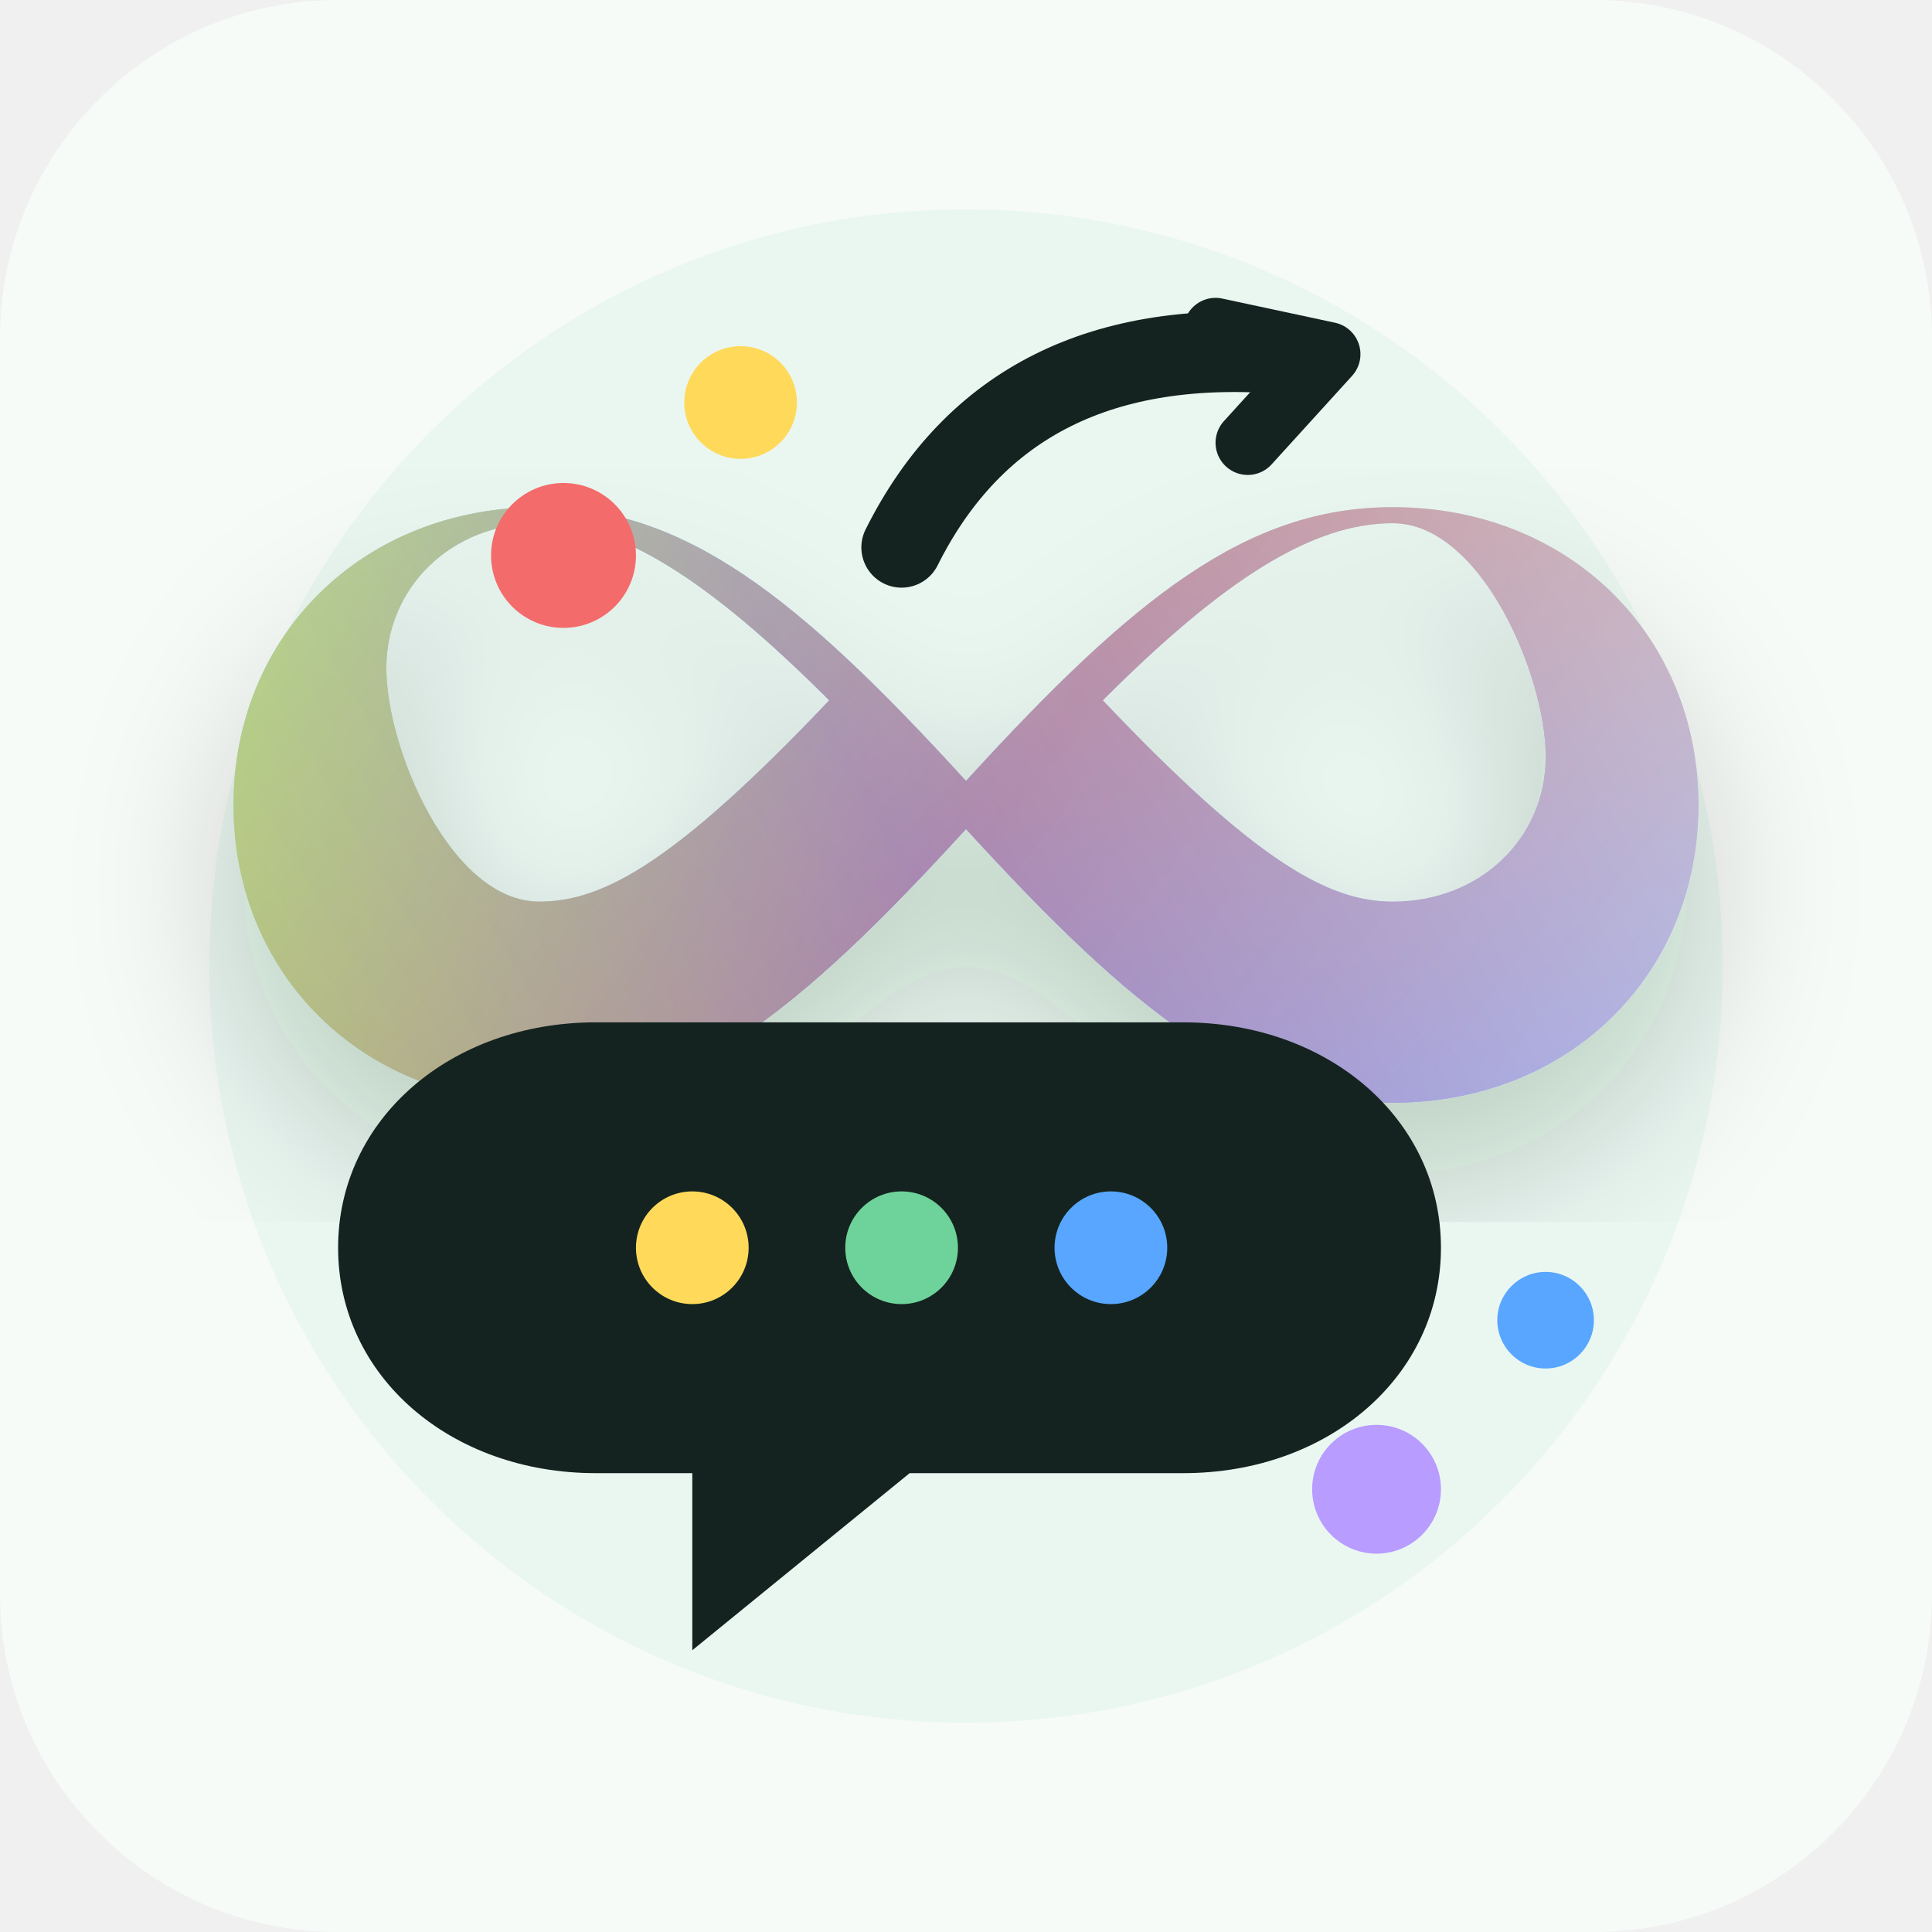
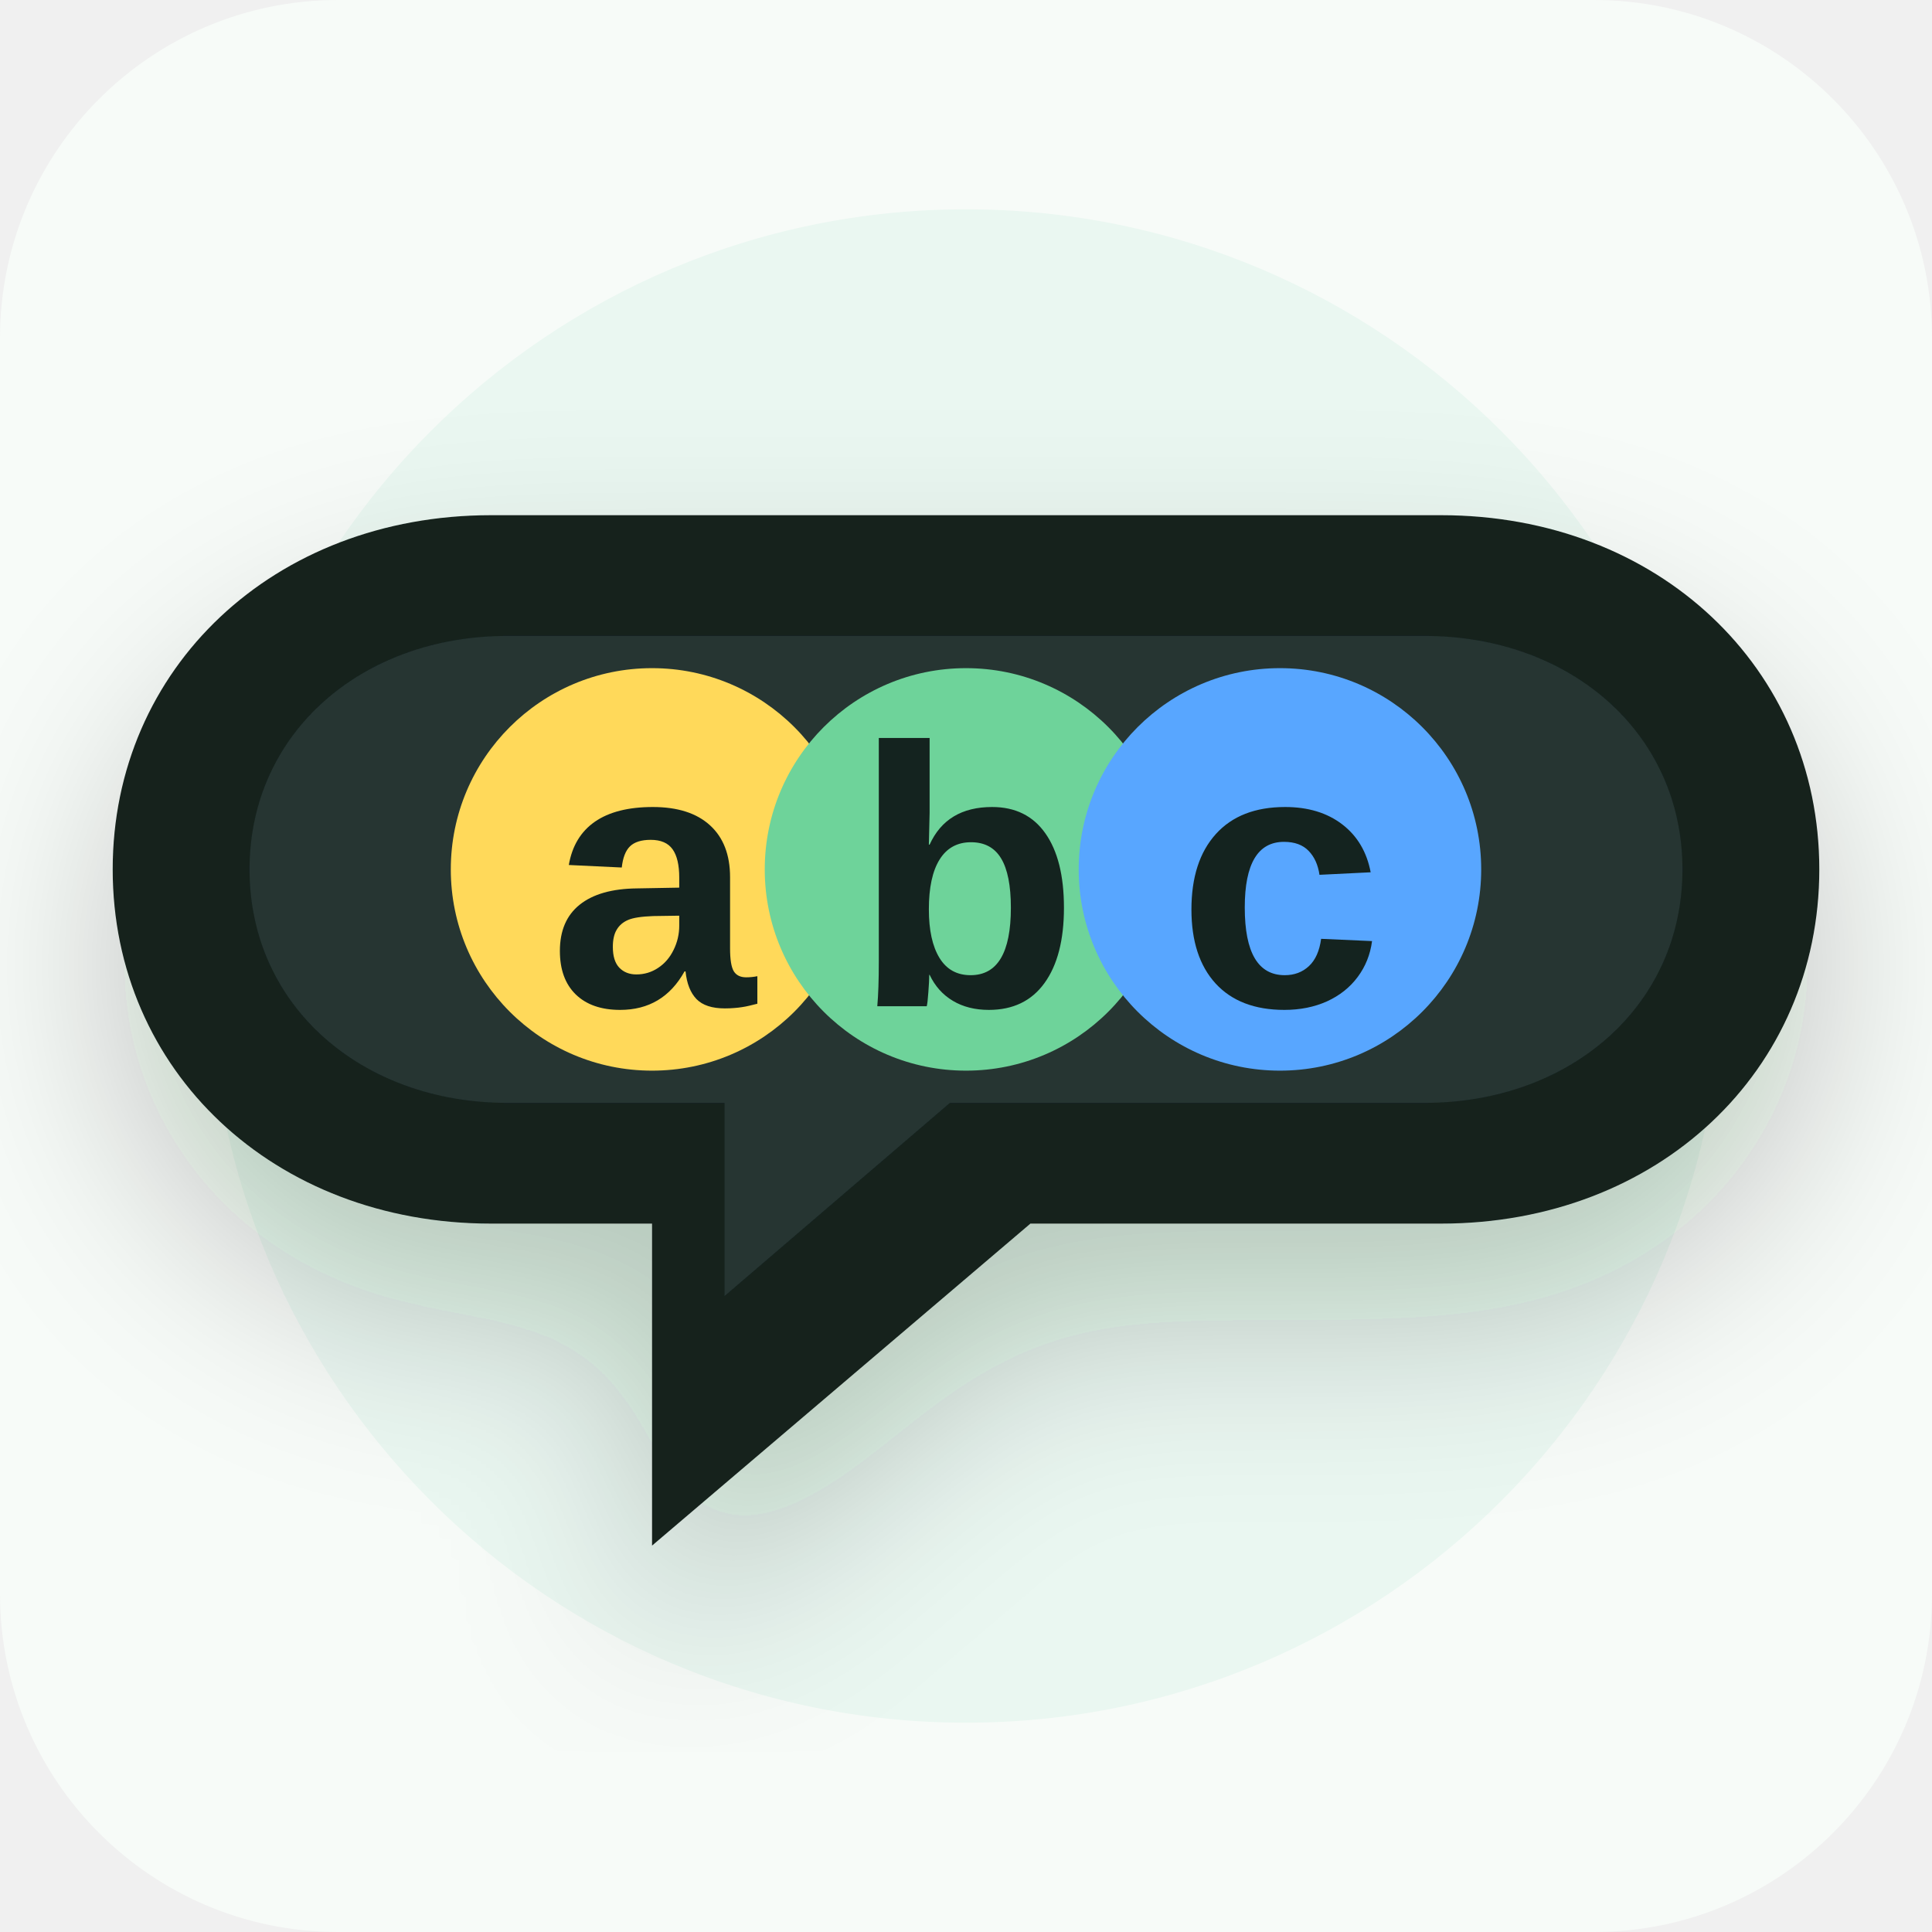
<svg xmlns="http://www.w3.org/2000/svg" viewBox="0 0 240 240" role="img" aria-labelledby="title desc">
  <defs>
-     <linearGradient id="warm" x1="46" y1="64" x2="194" y2="176" gradientUnits="userSpaceOnUse">
-       <stop offset="0" stop-color="#ffd95a" />
-       <stop offset=".45" stop-color="#f36b6b" />
-       <stop offset="1" stop-color="#b89cff" />
-     </linearGradient>
-     <linearGradient id="cool" x1="42" y1="170" x2="202" y2="74" gradientUnits="userSpaceOnUse">
-       <stop offset="0" stop-color="#6ed39a" />
-       <stop offset=".5" stop-color="#58a6ff" />
-       <stop offset="1" stop-color="#b8ead6" />
-     </linearGradient>
-     <filter id="softShadow" x="-20%" y="-20%" width="140%" height="140%">
-       <feDropShadow dx="0" dy="10" stdDeviation="10" flood-color="#10201b" flood-opacity=".2" />
+     <filter id="shadow" x="-20%" y="-20%" width="140%" height="140%">
+       <feDropShadow dx="0" dy="12" stdDeviation="12" flood-color="#10201b" flood-opacity=".22" />
    </filter>
  </defs>
  <rect width="240" height="240" rx="42" fill="#f7fbf8" />
  <circle cx="120" cy="120" r="94" fill="#eaf7f1" />
-   <g filter="url(#softShadow)">
-     <path d="M67 137c-22 0-38-16-38-37s16-37 38-37c18 0 32 11 53 34 21-23 35-34 53-34 22 0 38 16 38 37s-16 37-38 37c-18 0-32-11-53-34-21 23-35 34-53 34Zm0-25c8 0 17-5 36-25-15-15-26-22-36-22-11 0-19 8-19 18s8 29 19 29Zm70-25c19 20 28 25 36 25 11 0 19-8 19-18s-8-29-19-29c-10 0-21 7-36 22Z" fill="url(#cool)" />
-     <path d="M67 137c-22 0-38-16-38-37s16-37 38-37c18 0 32 11 53 34 21-23 35-34 53-34 22 0 38 16 38 37s-16 37-38 37c-18 0-32-11-53-34-21 23-35 34-53 34Zm0-25c8 0 17-5 36-25-15-15-26-22-36-22-11 0-19 8-19 18s8 29 19 29Zm70-25c19 20 28 25 36 25 11 0 19-8 19-18s-8-29-19-29c-10 0-21 7-36 22Z" fill="url(#warm)" opacity=".52" />
+   <g filter="url(#shadow)">
+     <path d="M61 64h118c27 0 47 19 47 44s-20 44-47 44h-51l-47 40v-40H61c-27 0-47-19-47-44s20-44 47-44Z" fill="#14231f" />
+     <path d="M63 79h114c18 0 32 12 32 29s-14 29-32 29h-59l-28 24v-24H63c-18 0-32-12-32-29s14-29 32-29Z" fill="#ffffff" opacity=".08" />
  </g>
-   <path d="M74 127h73c18 0 32 12 32 28s-14 28-32 28h-34l-27 22v-22H74c-18 0-32-12-32-28s14-28 32-28Z" fill="#14231f" />
-   <circle cx="86" cy="155" r="7" fill="#ffd95a" />
-   <circle cx="112" cy="155" r="7" fill="#6ed39a" />
-   <circle cx="138" cy="155" r="7" fill="#58a6ff" />
-   <path d="M112 68c9-18 25-26 48-24" fill="none" stroke="#14231f" stroke-width="10" stroke-linecap="round" />
-   <path d="M151 41l14 3-10 11" fill="none" stroke="#14231f" stroke-width="8" stroke-linecap="round" stroke-linejoin="round" />
-   <circle cx="70" cy="69" r="9" fill="#f36b6b" />
-   <circle cx="92" cy="50" r="7" fill="#ffd95a" />
-   <circle cx="171" cy="185" r="8" fill="#b89cff" />
-   <circle cx="192" cy="164" r="6" fill="#58a6ff" />
+   <circle cx="81" cy="108" r="25" fill="#ffd95a" />
+   <circle cx="120" cy="108" r="25" fill="#6ed39a" />
+   <circle cx="159" cy="108" r="25" fill="#58a6ff" />
+   <text x="81" y="125" text-anchor="middle" fill="#14231f" font-family="Arial, sans-serif" font-size="46" font-weight="900">a</text>
+   <text x="120" y="125" text-anchor="middle" fill="#14231f" font-family="Arial, sans-serif" font-size="46" font-weight="900">b</text>
+   <text x="159" y="125" text-anchor="middle" fill="#14231f" font-family="Arial, sans-serif" font-size="46" font-weight="900">c</text>
</svg>
